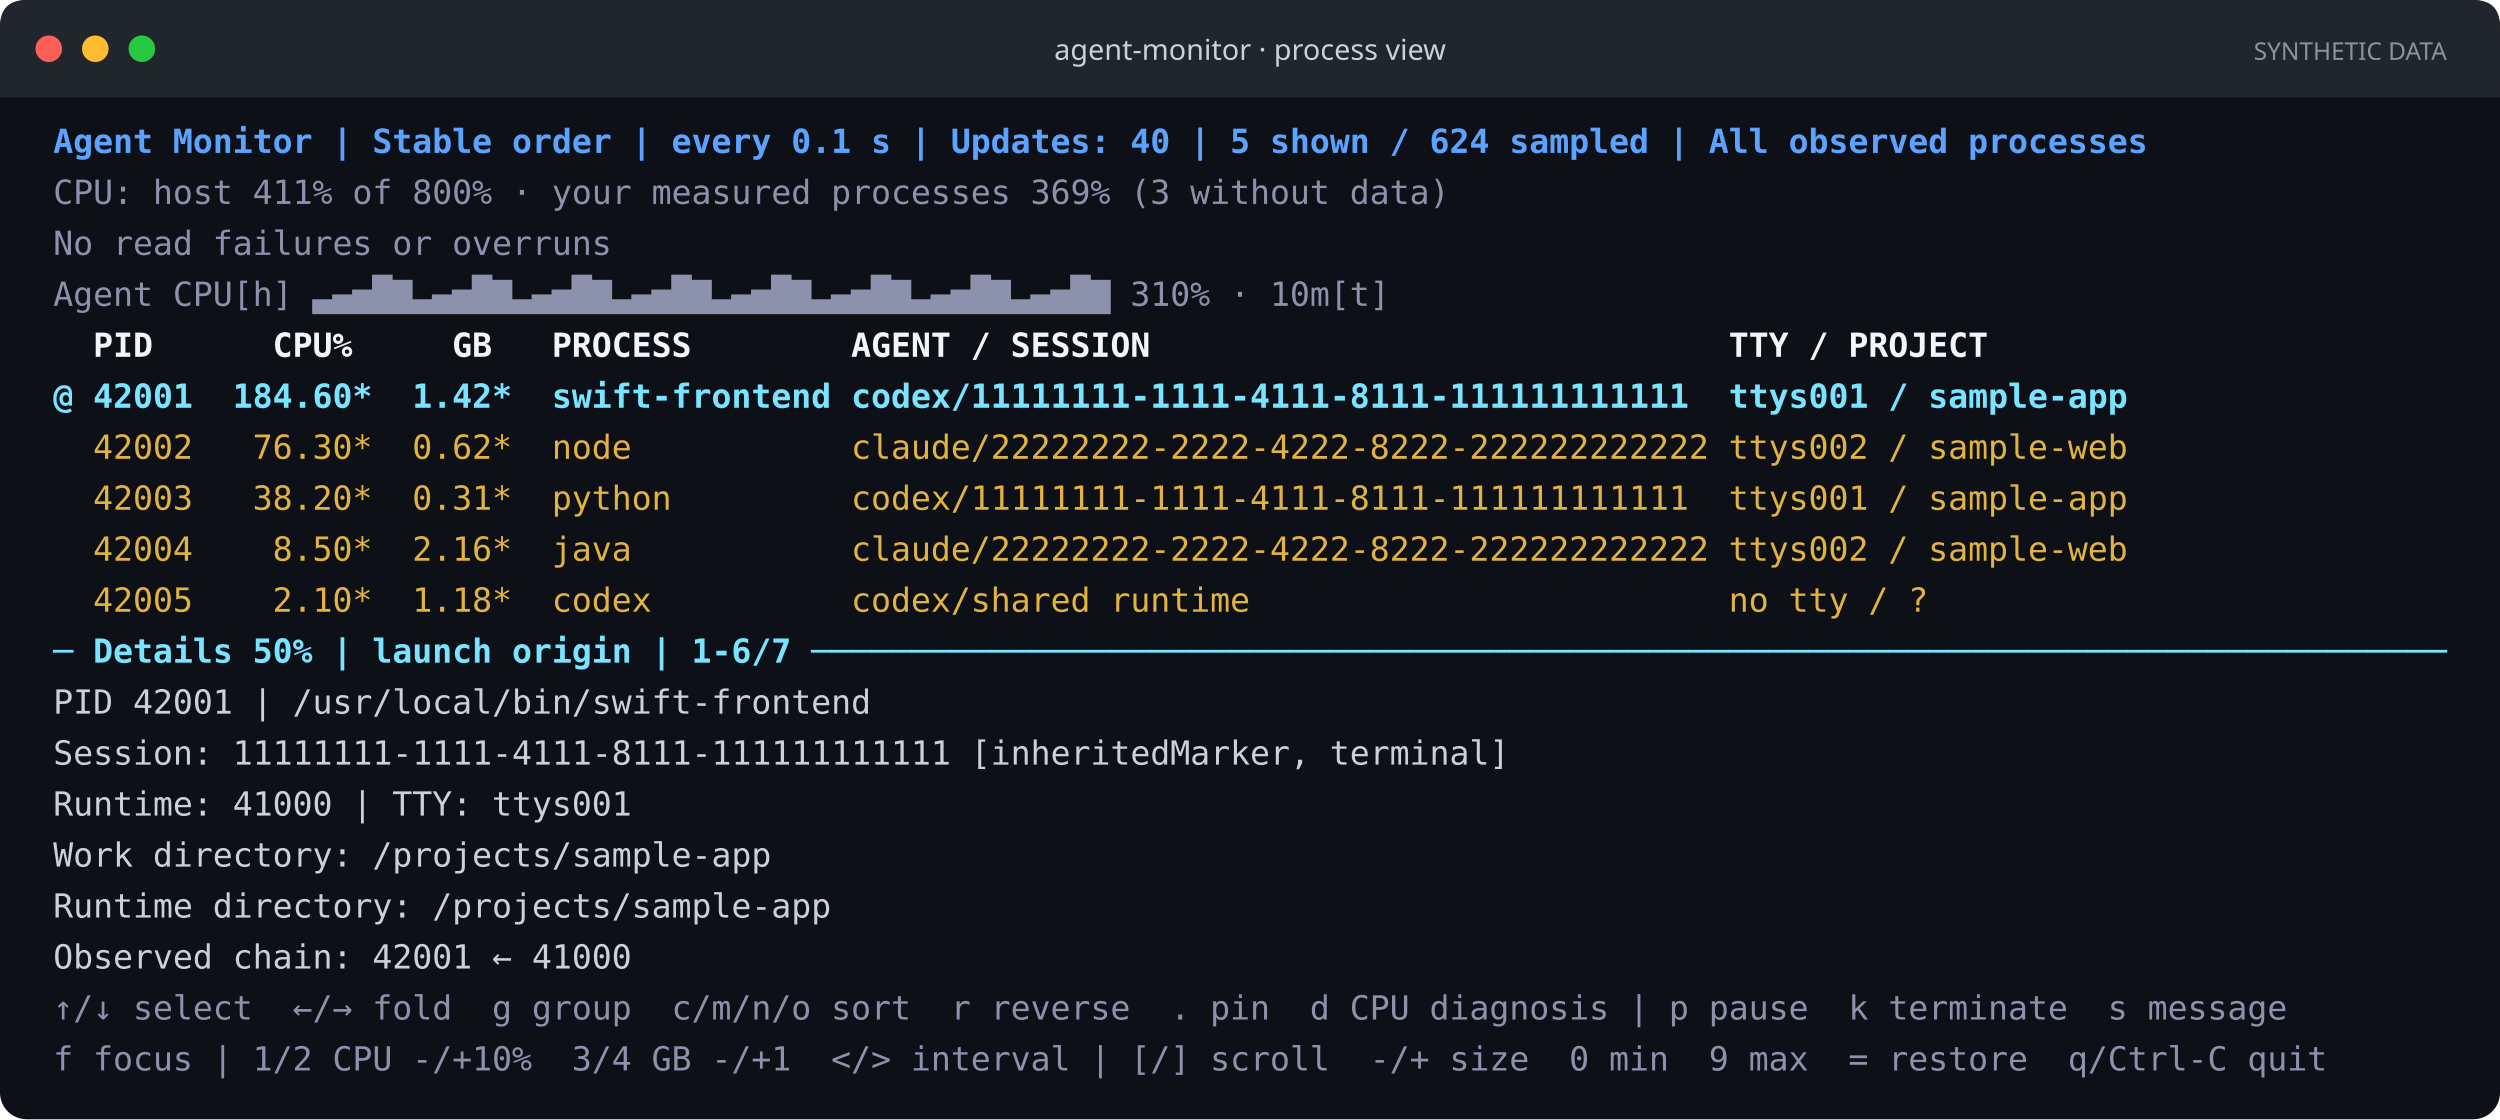
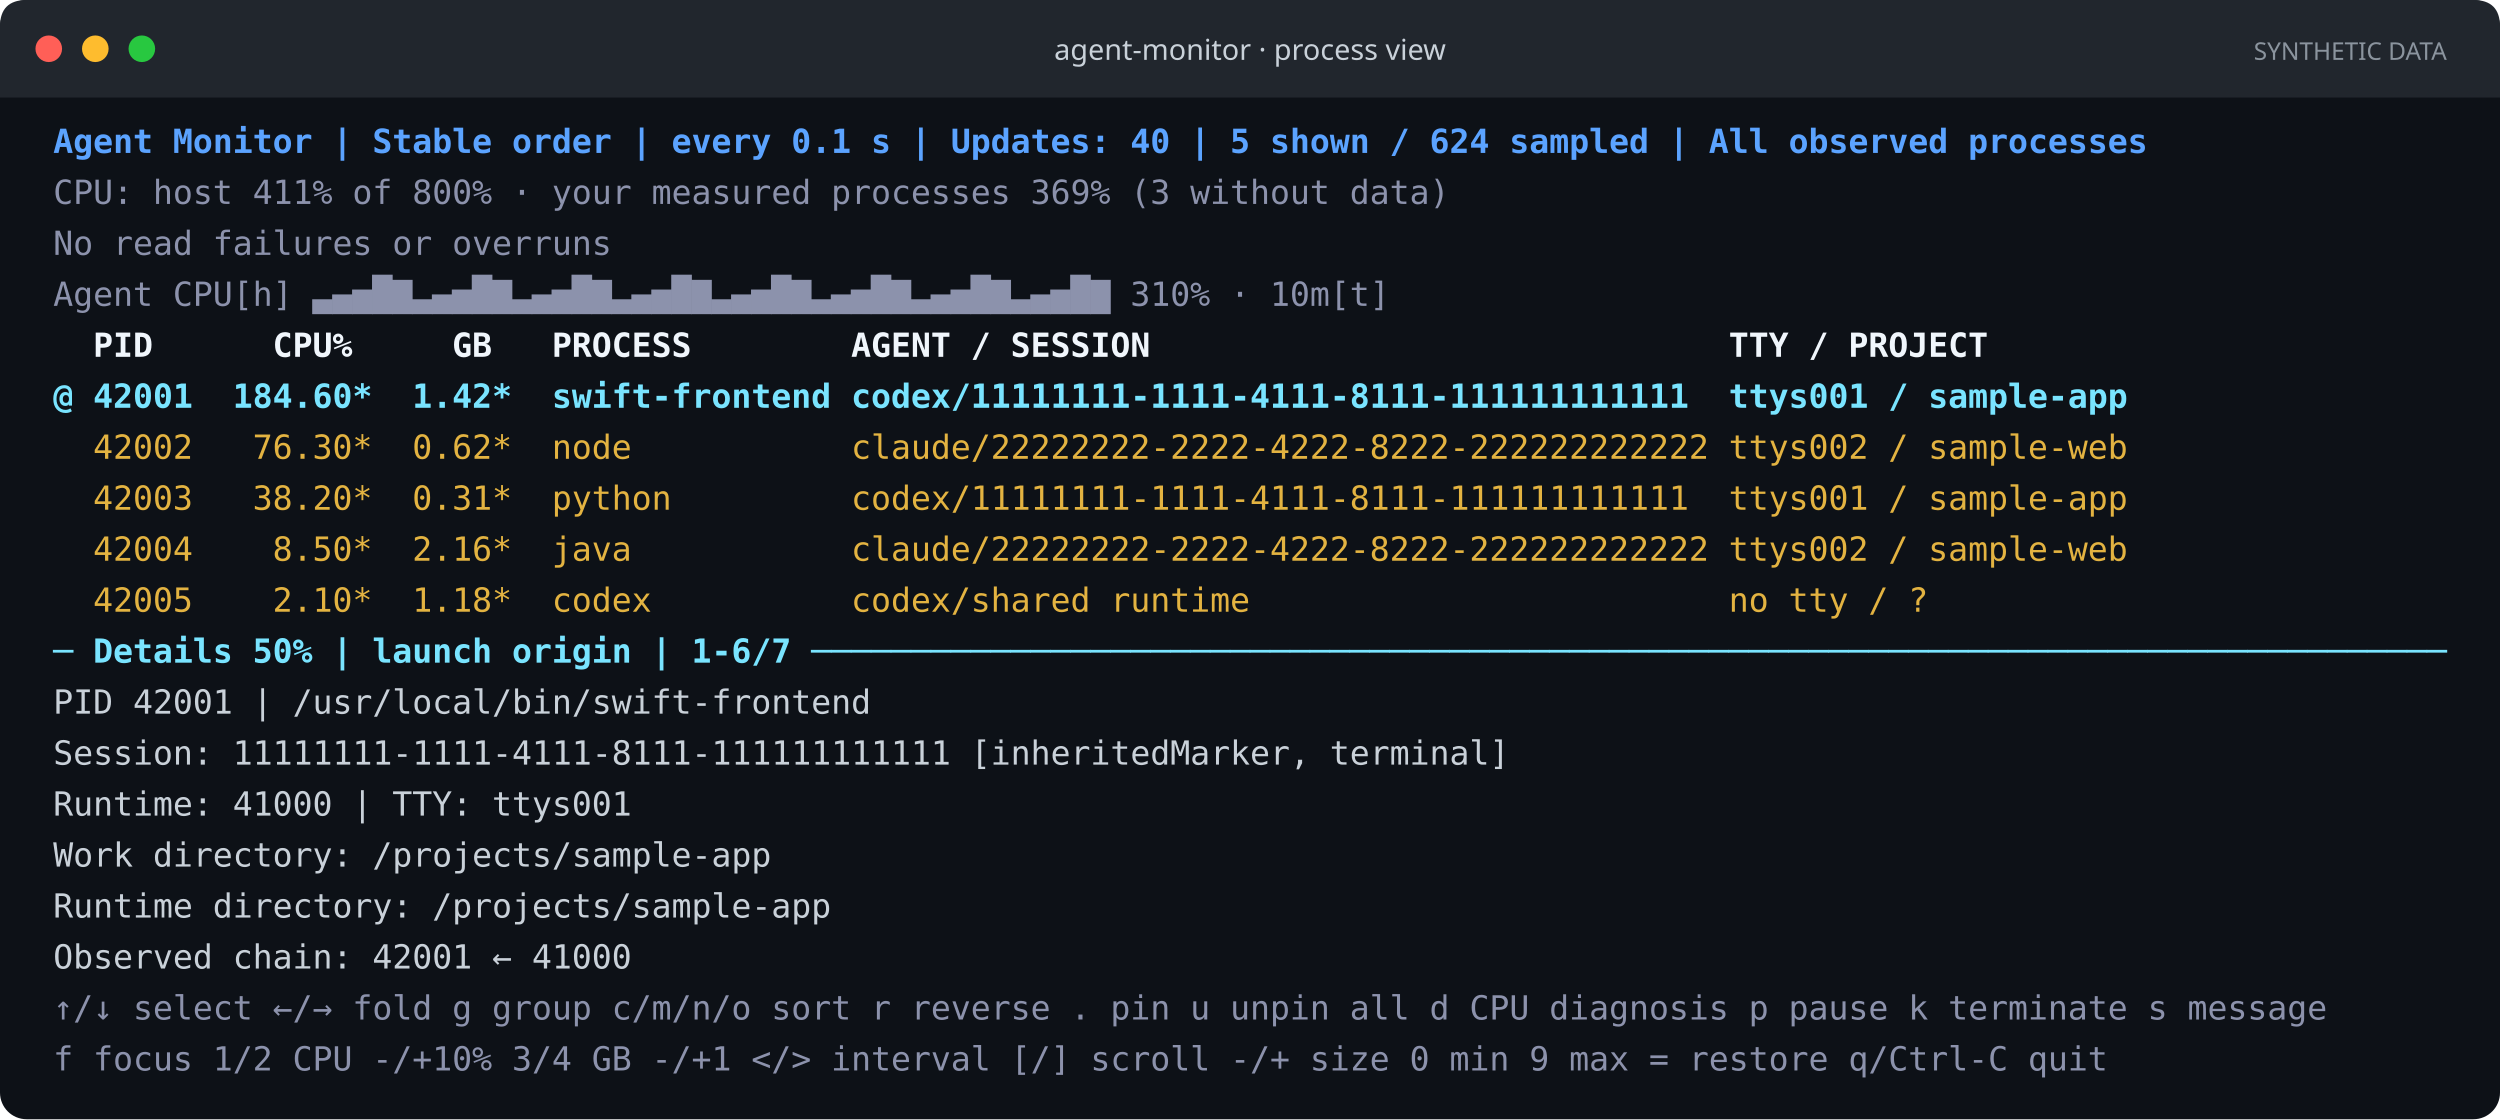
<svg xmlns="http://www.w3.org/2000/svg" width="1128" height="505" viewBox="0 0 1128 505" role="img" aria-labelledby="title description">
  <rect width="1128" height="505" rx="12" fill="#0d1117" />
  <path d="M12 0H1116Q1128 0 1128 12V44H0V12Q0 0 12 0Z" fill="#21262d" />
  <circle cx="22" cy="22" r="6" fill="#ff5f57" />
  <circle cx="43" cy="22" r="6" fill="#febc2e" />
  <circle cx="64" cy="22" r="6" fill="#28c840" />
  <text x="564" y="27" text-anchor="middle" fill="#c9d1d9" font-family="sans-serif" font-size="13">agent-monitor · process view</text>
  <text x="1104" y="27" text-anchor="end" fill="#8b949e" font-family="sans-serif" font-size="11">SYNTHETIC DATA</text>
  <g font-family="Menlo, DejaVu Sans Mono, monospace" font-size="15">
    <text y="69" fill="#5ba3ff" font-weight="bold" aria-label="Agent Monitor | Stable order | every 0.1 s | Updates: 40 | 5 shown / 624 sampled | All observed processes">
      <tspan x="24">A</tspan>
      <tspan x="33">g</tspan>
      <tspan x="42">e</tspan>
      <tspan x="51">n</tspan>
      <tspan x="60">t</tspan>
      <tspan x="78">M</tspan>
      <tspan x="87">o</tspan>
      <tspan x="96">n</tspan>
      <tspan x="105">i</tspan>
      <tspan x="114">t</tspan>
      <tspan x="123">o</tspan>
      <tspan x="132">r</tspan>
      <tspan x="150">|</tspan>
      <tspan x="168">S</tspan>
      <tspan x="177">t</tspan>
      <tspan x="186">a</tspan>
      <tspan x="195">b</tspan>
      <tspan x="204">l</tspan>
      <tspan x="213">e</tspan>
      <tspan x="231">o</tspan>
      <tspan x="240">r</tspan>
      <tspan x="249">d</tspan>
      <tspan x="258">e</tspan>
      <tspan x="267">r</tspan>
      <tspan x="285">|</tspan>
      <tspan x="303">e</tspan>
      <tspan x="312">v</tspan>
      <tspan x="321">e</tspan>
      <tspan x="330">r</tspan>
      <tspan x="339">y</tspan>
      <tspan x="357">0</tspan>
      <tspan x="366">.</tspan>
      <tspan x="375">1</tspan>
      <tspan x="393">s</tspan>
      <tspan x="411">|</tspan>
      <tspan x="429">U</tspan>
      <tspan x="438">p</tspan>
      <tspan x="447">d</tspan>
      <tspan x="456">a</tspan>
      <tspan x="465">t</tspan>
      <tspan x="474">e</tspan>
      <tspan x="483">s</tspan>
      <tspan x="492">:</tspan>
      <tspan x="510">4</tspan>
      <tspan x="519">0</tspan>
      <tspan x="537">|</tspan>
      <tspan x="555">5</tspan>
      <tspan x="573">s</tspan>
      <tspan x="582">h</tspan>
      <tspan x="591">o</tspan>
      <tspan x="600">w</tspan>
      <tspan x="609">n</tspan>
      <tspan x="627">/</tspan>
      <tspan x="645">6</tspan>
      <tspan x="654">2</tspan>
      <tspan x="663">4</tspan>
      <tspan x="681">s</tspan>
      <tspan x="690">a</tspan>
      <tspan x="699">m</tspan>
      <tspan x="708">p</tspan>
      <tspan x="717">l</tspan>
      <tspan x="726">e</tspan>
      <tspan x="735">d</tspan>
      <tspan x="753">|</tspan>
      <tspan x="771">A</tspan>
      <tspan x="780">l</tspan>
      <tspan x="789">l</tspan>
      <tspan x="807">o</tspan>
      <tspan x="816">b</tspan>
      <tspan x="825">s</tspan>
      <tspan x="834">e</tspan>
      <tspan x="843">r</tspan>
      <tspan x="852">v</tspan>
      <tspan x="861">e</tspan>
      <tspan x="870">d</tspan>
      <tspan x="888">p</tspan>
      <tspan x="897">r</tspan>
      <tspan x="906">o</tspan>
      <tspan x="915">c</tspan>
      <tspan x="924">e</tspan>
      <tspan x="933">s</tspan>
      <tspan x="942">s</tspan>
      <tspan x="951">e</tspan>
      <tspan x="960">s</tspan>
    </text>
    <text y="92" fill="#8c92ac" font-weight="normal" aria-label="CPU: host 411% of 800% · your measured processes 369% (3 without data)">
      <tspan x="24">C</tspan>
      <tspan x="33">P</tspan>
      <tspan x="42">U</tspan>
      <tspan x="51">:</tspan>
      <tspan x="69">h</tspan>
      <tspan x="78">o</tspan>
      <tspan x="87">s</tspan>
      <tspan x="96">t</tspan>
      <tspan x="114">4</tspan>
      <tspan x="123">1</tspan>
      <tspan x="132">1</tspan>
      <tspan x="141">%</tspan>
      <tspan x="159">o</tspan>
      <tspan x="168">f</tspan>
      <tspan x="186">8</tspan>
      <tspan x="195">0</tspan>
      <tspan x="204">0</tspan>
      <tspan x="213">%</tspan>
      <tspan x="231">·</tspan>
      <tspan x="249">y</tspan>
      <tspan x="258">o</tspan>
      <tspan x="267">u</tspan>
      <tspan x="276">r</tspan>
      <tspan x="294">m</tspan>
      <tspan x="303">e</tspan>
      <tspan x="312">a</tspan>
      <tspan x="321">s</tspan>
      <tspan x="330">u</tspan>
      <tspan x="339">r</tspan>
      <tspan x="348">e</tspan>
      <tspan x="357">d</tspan>
      <tspan x="375">p</tspan>
      <tspan x="384">r</tspan>
      <tspan x="393">o</tspan>
      <tspan x="402">c</tspan>
      <tspan x="411">e</tspan>
      <tspan x="420">s</tspan>
      <tspan x="429">s</tspan>
      <tspan x="438">e</tspan>
      <tspan x="447">s</tspan>
      <tspan x="465">3</tspan>
      <tspan x="474">6</tspan>
      <tspan x="483">9</tspan>
      <tspan x="492">%</tspan>
      <tspan x="510">(</tspan>
      <tspan x="519">3</tspan>
      <tspan x="537">w</tspan>
      <tspan x="546">i</tspan>
      <tspan x="555">t</tspan>
      <tspan x="564">h</tspan>
      <tspan x="573">o</tspan>
      <tspan x="582">u</tspan>
      <tspan x="591">t</tspan>
      <tspan x="609">d</tspan>
      <tspan x="618">a</tspan>
      <tspan x="627">t</tspan>
      <tspan x="636">a</tspan>
      <tspan x="645">)</tspan>
    </text>
    <text y="115" fill="#8c92ac" font-weight="normal" aria-label="No read failures or overruns">
      <tspan x="24">N</tspan>
      <tspan x="33">o</tspan>
      <tspan x="51">r</tspan>
      <tspan x="60">e</tspan>
      <tspan x="69">a</tspan>
      <tspan x="78">d</tspan>
      <tspan x="96">f</tspan>
      <tspan x="105">a</tspan>
      <tspan x="114">i</tspan>
      <tspan x="123">l</tspan>
      <tspan x="132">u</tspan>
      <tspan x="141">r</tspan>
      <tspan x="150">e</tspan>
      <tspan x="159">s</tspan>
      <tspan x="177">o</tspan>
      <tspan x="186">r</tspan>
      <tspan x="204">o</tspan>
      <tspan x="213">v</tspan>
      <tspan x="222">e</tspan>
      <tspan x="231">r</tspan>
      <tspan x="240">r</tspan>
      <tspan x="249">u</tspan>
      <tspan x="258">n</tspan>
      <tspan x="267">s</tspan>
    </text>
    <text y="138" fill="#8c92ac" font-weight="normal" aria-label="Agent CPU[h] ▃▄▅█▇▃▄▅█▇▃▄▅█▇▃▄▅█▇▃▄▅█▇▃▄▅█▇▃▄▅█▇▃▄▅█▇ 310% · 10m[t]">
      <tspan x="24">A</tspan>
      <tspan x="33">g</tspan>
      <tspan x="42">e</tspan>
      <tspan x="51">n</tspan>
      <tspan x="60">t</tspan>
      <tspan x="78">C</tspan>
      <tspan x="87">P</tspan>
      <tspan x="96">U</tspan>
      <tspan x="105">[</tspan>
      <tspan x="114">h</tspan>
      <tspan x="123">]</tspan>
      <tspan x="141">▃</tspan>
      <tspan x="150">▄</tspan>
      <tspan x="159">▅</tspan>
      <tspan x="168">█</tspan>
      <tspan x="177">▇</tspan>
      <tspan x="186">▃</tspan>
      <tspan x="195">▄</tspan>
      <tspan x="204">▅</tspan>
      <tspan x="213">█</tspan>
      <tspan x="222">▇</tspan>
      <tspan x="231">▃</tspan>
      <tspan x="240">▄</tspan>
      <tspan x="249">▅</tspan>
      <tspan x="258">█</tspan>
      <tspan x="267">▇</tspan>
      <tspan x="276">▃</tspan>
      <tspan x="285">▄</tspan>
      <tspan x="294">▅</tspan>
      <tspan x="303">█</tspan>
      <tspan x="312">▇</tspan>
      <tspan x="321">▃</tspan>
      <tspan x="330">▄</tspan>
      <tspan x="339">▅</tspan>
      <tspan x="348">█</tspan>
      <tspan x="357">▇</tspan>
      <tspan x="366">▃</tspan>
      <tspan x="375">▄</tspan>
      <tspan x="384">▅</tspan>
      <tspan x="393">█</tspan>
      <tspan x="402">▇</tspan>
      <tspan x="411">▃</tspan>
      <tspan x="420">▄</tspan>
      <tspan x="429">▅</tspan>
      <tspan x="438">█</tspan>
      <tspan x="447">▇</tspan>
      <tspan x="456">▃</tspan>
      <tspan x="465">▄</tspan>
      <tspan x="474">▅</tspan>
      <tspan x="483">█</tspan>
      <tspan x="492">▇</tspan>
      <tspan x="510">3</tspan>
      <tspan x="519">1</tspan>
      <tspan x="528">0</tspan>
      <tspan x="537">%</tspan>
      <tspan x="555">·</tspan>
      <tspan x="573">1</tspan>
      <tspan x="582">0</tspan>
      <tspan x="591">m</tspan>
      <tspan x="600">[</tspan>
      <tspan x="609">t</tspan>
      <tspan x="618">]</tspan>
    </text>
    <text y="161" fill="#f0f6fc" font-weight="bold" aria-label="  PID      CPU%     GB   PROCESS        AGENT / SESSION                             TTY / PROJECT">
      <tspan x="42">P</tspan>
      <tspan x="51">I</tspan>
      <tspan x="60">D</tspan>
      <tspan x="123">C</tspan>
      <tspan x="132">P</tspan>
      <tspan x="141">U</tspan>
      <tspan x="150">%</tspan>
      <tspan x="204">G</tspan>
      <tspan x="213">B</tspan>
      <tspan x="249">P</tspan>
      <tspan x="258">R</tspan>
      <tspan x="267">O</tspan>
      <tspan x="276">C</tspan>
      <tspan x="285">E</tspan>
      <tspan x="294">S</tspan>
      <tspan x="303">S</tspan>
      <tspan x="384">A</tspan>
      <tspan x="393">G</tspan>
      <tspan x="402">E</tspan>
      <tspan x="411">N</tspan>
      <tspan x="420">T</tspan>
      <tspan x="438">/</tspan>
      <tspan x="456">S</tspan>
      <tspan x="465">E</tspan>
      <tspan x="474">S</tspan>
      <tspan x="483">S</tspan>
      <tspan x="492">I</tspan>
      <tspan x="501">O</tspan>
      <tspan x="510">N</tspan>
      <tspan x="780">T</tspan>
      <tspan x="789">T</tspan>
      <tspan x="798">Y</tspan>
      <tspan x="816">/</tspan>
      <tspan x="834">P</tspan>
      <tspan x="843">R</tspan>
      <tspan x="852">O</tspan>
      <tspan x="861">J</tspan>
      <tspan x="870">E</tspan>
      <tspan x="879">C</tspan>
      <tspan x="888">T</tspan>
    </text>
    <text y="184" fill="#79e4ff" font-weight="bold" aria-label="@ 42001  184.60*  1.42*  swift-frontend codex/11111111-1111-4111-8111-111111111111  ttys001 / sample-app">
      <tspan x="24">@</tspan>
      <tspan x="42">4</tspan>
      <tspan x="51">2</tspan>
      <tspan x="60">0</tspan>
      <tspan x="69">0</tspan>
      <tspan x="78">1</tspan>
      <tspan x="105">1</tspan>
      <tspan x="114">8</tspan>
      <tspan x="123">4</tspan>
      <tspan x="132">.</tspan>
      <tspan x="141">6</tspan>
      <tspan x="150">0</tspan>
      <tspan x="159">*</tspan>
      <tspan x="186">1</tspan>
      <tspan x="195">.</tspan>
      <tspan x="204">4</tspan>
      <tspan x="213">2</tspan>
      <tspan x="222">*</tspan>
      <tspan x="249">s</tspan>
      <tspan x="258">w</tspan>
      <tspan x="267">i</tspan>
      <tspan x="276">f</tspan>
      <tspan x="285">t</tspan>
      <tspan x="294">-</tspan>
      <tspan x="303">f</tspan>
      <tspan x="312">r</tspan>
      <tspan x="321">o</tspan>
      <tspan x="330">n</tspan>
      <tspan x="339">t</tspan>
      <tspan x="348">e</tspan>
      <tspan x="357">n</tspan>
      <tspan x="366">d</tspan>
      <tspan x="384">c</tspan>
      <tspan x="393">o</tspan>
      <tspan x="402">d</tspan>
      <tspan x="411">e</tspan>
      <tspan x="420">x</tspan>
      <tspan x="429">/</tspan>
      <tspan x="438">1</tspan>
      <tspan x="447">1</tspan>
      <tspan x="456">1</tspan>
      <tspan x="465">1</tspan>
      <tspan x="474">1</tspan>
      <tspan x="483">1</tspan>
      <tspan x="492">1</tspan>
      <tspan x="501">1</tspan>
      <tspan x="510">-</tspan>
      <tspan x="519">1</tspan>
      <tspan x="528">1</tspan>
      <tspan x="537">1</tspan>
      <tspan x="546">1</tspan>
      <tspan x="555">-</tspan>
      <tspan x="564">4</tspan>
      <tspan x="573">1</tspan>
      <tspan x="582">1</tspan>
      <tspan x="591">1</tspan>
      <tspan x="600">-</tspan>
      <tspan x="609">8</tspan>
      <tspan x="618">1</tspan>
      <tspan x="627">1</tspan>
      <tspan x="636">1</tspan>
      <tspan x="645">-</tspan>
      <tspan x="654">1</tspan>
      <tspan x="663">1</tspan>
      <tspan x="672">1</tspan>
      <tspan x="681">1</tspan>
      <tspan x="690">1</tspan>
      <tspan x="699">1</tspan>
      <tspan x="708">1</tspan>
      <tspan x="717">1</tspan>
      <tspan x="726">1</tspan>
      <tspan x="735">1</tspan>
      <tspan x="744">1</tspan>
      <tspan x="753">1</tspan>
      <tspan x="780">t</tspan>
      <tspan x="789">t</tspan>
      <tspan x="798">y</tspan>
      <tspan x="807">s</tspan>
      <tspan x="816">0</tspan>
      <tspan x="825">0</tspan>
      <tspan x="834">1</tspan>
      <tspan x="852">/</tspan>
      <tspan x="870">s</tspan>
      <tspan x="879">a</tspan>
      <tspan x="888">m</tspan>
      <tspan x="897">p</tspan>
      <tspan x="906">l</tspan>
      <tspan x="915">e</tspan>
      <tspan x="924">-</tspan>
      <tspan x="933">a</tspan>
      <tspan x="942">p</tspan>
      <tspan x="951">p</tspan>
    </text>
    <text y="207" fill="#e3b341" font-weight="normal" aria-label="  42002   76.30*  0.62*  node           claude/22222222-2222-4222-8222-222222222222 ttys002 / sample-web">
      <tspan x="42">4</tspan>
      <tspan x="51">2</tspan>
      <tspan x="60">0</tspan>
      <tspan x="69">0</tspan>
      <tspan x="78">2</tspan>
      <tspan x="114">7</tspan>
      <tspan x="123">6</tspan>
      <tspan x="132">.</tspan>
      <tspan x="141">3</tspan>
      <tspan x="150">0</tspan>
      <tspan x="159">*</tspan>
      <tspan x="186">0</tspan>
      <tspan x="195">.</tspan>
      <tspan x="204">6</tspan>
      <tspan x="213">2</tspan>
      <tspan x="222">*</tspan>
      <tspan x="249">n</tspan>
      <tspan x="258">o</tspan>
      <tspan x="267">d</tspan>
      <tspan x="276">e</tspan>
      <tspan x="384">c</tspan>
      <tspan x="393">l</tspan>
      <tspan x="402">a</tspan>
      <tspan x="411">u</tspan>
      <tspan x="420">d</tspan>
      <tspan x="429">e</tspan>
      <tspan x="438">/</tspan>
      <tspan x="447">2</tspan>
      <tspan x="456">2</tspan>
      <tspan x="465">2</tspan>
      <tspan x="474">2</tspan>
      <tspan x="483">2</tspan>
      <tspan x="492">2</tspan>
      <tspan x="501">2</tspan>
      <tspan x="510">2</tspan>
      <tspan x="519">-</tspan>
      <tspan x="528">2</tspan>
      <tspan x="537">2</tspan>
      <tspan x="546">2</tspan>
      <tspan x="555">2</tspan>
      <tspan x="564">-</tspan>
      <tspan x="573">4</tspan>
      <tspan x="582">2</tspan>
      <tspan x="591">2</tspan>
      <tspan x="600">2</tspan>
      <tspan x="609">-</tspan>
      <tspan x="618">8</tspan>
      <tspan x="627">2</tspan>
      <tspan x="636">2</tspan>
      <tspan x="645">2</tspan>
      <tspan x="654">-</tspan>
      <tspan x="663">2</tspan>
      <tspan x="672">2</tspan>
      <tspan x="681">2</tspan>
      <tspan x="690">2</tspan>
      <tspan x="699">2</tspan>
      <tspan x="708">2</tspan>
      <tspan x="717">2</tspan>
      <tspan x="726">2</tspan>
      <tspan x="735">2</tspan>
      <tspan x="744">2</tspan>
      <tspan x="753">2</tspan>
      <tspan x="762">2</tspan>
      <tspan x="780">t</tspan>
      <tspan x="789">t</tspan>
      <tspan x="798">y</tspan>
      <tspan x="807">s</tspan>
      <tspan x="816">0</tspan>
      <tspan x="825">0</tspan>
      <tspan x="834">2</tspan>
      <tspan x="852">/</tspan>
      <tspan x="870">s</tspan>
      <tspan x="879">a</tspan>
      <tspan x="888">m</tspan>
      <tspan x="897">p</tspan>
      <tspan x="906">l</tspan>
      <tspan x="915">e</tspan>
      <tspan x="924">-</tspan>
      <tspan x="933">w</tspan>
      <tspan x="942">e</tspan>
      <tspan x="951">b</tspan>
    </text>
    <text y="230" fill="#e3b341" font-weight="normal" aria-label="  42003   38.20*  0.31*  python         codex/11111111-1111-4111-8111-111111111111  ttys001 / sample-app">
      <tspan x="42">4</tspan>
      <tspan x="51">2</tspan>
      <tspan x="60">0</tspan>
      <tspan x="69">0</tspan>
      <tspan x="78">3</tspan>
      <tspan x="114">3</tspan>
      <tspan x="123">8</tspan>
      <tspan x="132">.</tspan>
      <tspan x="141">2</tspan>
      <tspan x="150">0</tspan>
      <tspan x="159">*</tspan>
      <tspan x="186">0</tspan>
      <tspan x="195">.</tspan>
      <tspan x="204">3</tspan>
      <tspan x="213">1</tspan>
      <tspan x="222">*</tspan>
      <tspan x="249">p</tspan>
      <tspan x="258">y</tspan>
      <tspan x="267">t</tspan>
      <tspan x="276">h</tspan>
      <tspan x="285">o</tspan>
      <tspan x="294">n</tspan>
      <tspan x="384">c</tspan>
      <tspan x="393">o</tspan>
      <tspan x="402">d</tspan>
      <tspan x="411">e</tspan>
      <tspan x="420">x</tspan>
      <tspan x="429">/</tspan>
      <tspan x="438">1</tspan>
      <tspan x="447">1</tspan>
      <tspan x="456">1</tspan>
      <tspan x="465">1</tspan>
      <tspan x="474">1</tspan>
      <tspan x="483">1</tspan>
      <tspan x="492">1</tspan>
      <tspan x="501">1</tspan>
      <tspan x="510">-</tspan>
      <tspan x="519">1</tspan>
      <tspan x="528">1</tspan>
      <tspan x="537">1</tspan>
      <tspan x="546">1</tspan>
      <tspan x="555">-</tspan>
      <tspan x="564">4</tspan>
      <tspan x="573">1</tspan>
      <tspan x="582">1</tspan>
      <tspan x="591">1</tspan>
      <tspan x="600">-</tspan>
      <tspan x="609">8</tspan>
      <tspan x="618">1</tspan>
      <tspan x="627">1</tspan>
      <tspan x="636">1</tspan>
      <tspan x="645">-</tspan>
      <tspan x="654">1</tspan>
      <tspan x="663">1</tspan>
      <tspan x="672">1</tspan>
      <tspan x="681">1</tspan>
      <tspan x="690">1</tspan>
      <tspan x="699">1</tspan>
      <tspan x="708">1</tspan>
      <tspan x="717">1</tspan>
      <tspan x="726">1</tspan>
      <tspan x="735">1</tspan>
      <tspan x="744">1</tspan>
      <tspan x="753">1</tspan>
      <tspan x="780">t</tspan>
      <tspan x="789">t</tspan>
      <tspan x="798">y</tspan>
      <tspan x="807">s</tspan>
      <tspan x="816">0</tspan>
      <tspan x="825">0</tspan>
      <tspan x="834">1</tspan>
      <tspan x="852">/</tspan>
      <tspan x="870">s</tspan>
      <tspan x="879">a</tspan>
      <tspan x="888">m</tspan>
      <tspan x="897">p</tspan>
      <tspan x="906">l</tspan>
      <tspan x="915">e</tspan>
      <tspan x="924">-</tspan>
      <tspan x="933">a</tspan>
      <tspan x="942">p</tspan>
      <tspan x="951">p</tspan>
    </text>
    <text y="253" fill="#e3b341" font-weight="normal" aria-label="  42004    8.50*  2.16*  java           claude/22222222-2222-4222-8222-222222222222 ttys002 / sample-web">
      <tspan x="42">4</tspan>
      <tspan x="51">2</tspan>
      <tspan x="60">0</tspan>
      <tspan x="69">0</tspan>
      <tspan x="78">4</tspan>
      <tspan x="123">8</tspan>
      <tspan x="132">.</tspan>
      <tspan x="141">5</tspan>
      <tspan x="150">0</tspan>
      <tspan x="159">*</tspan>
      <tspan x="186">2</tspan>
      <tspan x="195">.</tspan>
      <tspan x="204">1</tspan>
      <tspan x="213">6</tspan>
      <tspan x="222">*</tspan>
      <tspan x="249">j</tspan>
      <tspan x="258">a</tspan>
      <tspan x="267">v</tspan>
      <tspan x="276">a</tspan>
      <tspan x="384">c</tspan>
      <tspan x="393">l</tspan>
      <tspan x="402">a</tspan>
      <tspan x="411">u</tspan>
      <tspan x="420">d</tspan>
      <tspan x="429">e</tspan>
      <tspan x="438">/</tspan>
      <tspan x="447">2</tspan>
      <tspan x="456">2</tspan>
      <tspan x="465">2</tspan>
      <tspan x="474">2</tspan>
      <tspan x="483">2</tspan>
      <tspan x="492">2</tspan>
      <tspan x="501">2</tspan>
      <tspan x="510">2</tspan>
      <tspan x="519">-</tspan>
      <tspan x="528">2</tspan>
      <tspan x="537">2</tspan>
      <tspan x="546">2</tspan>
      <tspan x="555">2</tspan>
      <tspan x="564">-</tspan>
      <tspan x="573">4</tspan>
      <tspan x="582">2</tspan>
      <tspan x="591">2</tspan>
      <tspan x="600">2</tspan>
      <tspan x="609">-</tspan>
      <tspan x="618">8</tspan>
      <tspan x="627">2</tspan>
      <tspan x="636">2</tspan>
      <tspan x="645">2</tspan>
      <tspan x="654">-</tspan>
      <tspan x="663">2</tspan>
      <tspan x="672">2</tspan>
      <tspan x="681">2</tspan>
      <tspan x="690">2</tspan>
      <tspan x="699">2</tspan>
      <tspan x="708">2</tspan>
      <tspan x="717">2</tspan>
      <tspan x="726">2</tspan>
      <tspan x="735">2</tspan>
      <tspan x="744">2</tspan>
      <tspan x="753">2</tspan>
      <tspan x="762">2</tspan>
      <tspan x="780">t</tspan>
      <tspan x="789">t</tspan>
      <tspan x="798">y</tspan>
      <tspan x="807">s</tspan>
      <tspan x="816">0</tspan>
      <tspan x="825">0</tspan>
      <tspan x="834">2</tspan>
      <tspan x="852">/</tspan>
      <tspan x="870">s</tspan>
      <tspan x="879">a</tspan>
      <tspan x="888">m</tspan>
      <tspan x="897">p</tspan>
      <tspan x="906">l</tspan>
      <tspan x="915">e</tspan>
      <tspan x="924">-</tspan>
      <tspan x="933">w</tspan>
      <tspan x="942">e</tspan>
      <tspan x="951">b</tspan>
    </text>
    <text y="276" fill="#e3b341" font-weight="normal" aria-label="  42005    2.10*  1.18*  codex          codex/shared runtime                        no tty / ?">
      <tspan x="42">4</tspan>
      <tspan x="51">2</tspan>
      <tspan x="60">0</tspan>
      <tspan x="69">0</tspan>
      <tspan x="78">5</tspan>
      <tspan x="123">2</tspan>
      <tspan x="132">.</tspan>
      <tspan x="141">1</tspan>
      <tspan x="150">0</tspan>
      <tspan x="159">*</tspan>
      <tspan x="186">1</tspan>
      <tspan x="195">.</tspan>
      <tspan x="204">1</tspan>
      <tspan x="213">8</tspan>
      <tspan x="222">*</tspan>
      <tspan x="249">c</tspan>
      <tspan x="258">o</tspan>
      <tspan x="267">d</tspan>
      <tspan x="276">e</tspan>
      <tspan x="285">x</tspan>
      <tspan x="384">c</tspan>
      <tspan x="393">o</tspan>
      <tspan x="402">d</tspan>
      <tspan x="411">e</tspan>
      <tspan x="420">x</tspan>
      <tspan x="429">/</tspan>
      <tspan x="438">s</tspan>
      <tspan x="447">h</tspan>
      <tspan x="456">a</tspan>
      <tspan x="465">r</tspan>
      <tspan x="474">e</tspan>
      <tspan x="483">d</tspan>
      <tspan x="501">r</tspan>
      <tspan x="510">u</tspan>
      <tspan x="519">n</tspan>
      <tspan x="528">t</tspan>
      <tspan x="537">i</tspan>
      <tspan x="546">m</tspan>
      <tspan x="555">e</tspan>
      <tspan x="780">n</tspan>
      <tspan x="789">o</tspan>
      <tspan x="807">t</tspan>
      <tspan x="816">t</tspan>
      <tspan x="825">y</tspan>
      <tspan x="843">/</tspan>
      <tspan x="861">?</tspan>
    </text>
    <text y="299" fill="#79e4ff" font-weight="bold" aria-label="─ Details 50% | launch origin | 1-6/7 ──────────────────────────────────────────────────────────────────────────────────">
      <tspan x="24">─</tspan>
      <tspan x="42">D</tspan>
      <tspan x="51">e</tspan>
      <tspan x="60">t</tspan>
      <tspan x="69">a</tspan>
      <tspan x="78">i</tspan>
      <tspan x="87">l</tspan>
      <tspan x="96">s</tspan>
      <tspan x="114">5</tspan>
      <tspan x="123">0</tspan>
      <tspan x="132">%</tspan>
      <tspan x="150">|</tspan>
      <tspan x="168">l</tspan>
      <tspan x="177">a</tspan>
      <tspan x="186">u</tspan>
      <tspan x="195">n</tspan>
      <tspan x="204">c</tspan>
      <tspan x="213">h</tspan>
      <tspan x="231">o</tspan>
      <tspan x="240">r</tspan>
      <tspan x="249">i</tspan>
      <tspan x="258">g</tspan>
      <tspan x="267">i</tspan>
      <tspan x="276">n</tspan>
      <tspan x="294">|</tspan>
      <tspan x="312">1</tspan>
      <tspan x="321">-</tspan>
      <tspan x="330">6</tspan>
      <tspan x="339">/</tspan>
      <tspan x="348">7</tspan>
      <tspan x="366">─</tspan>
      <tspan x="375">─</tspan>
      <tspan x="384">─</tspan>
      <tspan x="393">─</tspan>
      <tspan x="402">─</tspan>
      <tspan x="411">─</tspan>
      <tspan x="420">─</tspan>
      <tspan x="429">─</tspan>
      <tspan x="438">─</tspan>
      <tspan x="447">─</tspan>
      <tspan x="456">─</tspan>
      <tspan x="465">─</tspan>
      <tspan x="474">─</tspan>
      <tspan x="483">─</tspan>
      <tspan x="492">─</tspan>
      <tspan x="501">─</tspan>
      <tspan x="510">─</tspan>
      <tspan x="519">─</tspan>
      <tspan x="528">─</tspan>
      <tspan x="537">─</tspan>
      <tspan x="546">─</tspan>
      <tspan x="555">─</tspan>
      <tspan x="564">─</tspan>
      <tspan x="573">─</tspan>
      <tspan x="582">─</tspan>
      <tspan x="591">─</tspan>
      <tspan x="600">─</tspan>
      <tspan x="609">─</tspan>
      <tspan x="618">─</tspan>
      <tspan x="627">─</tspan>
      <tspan x="636">─</tspan>
      <tspan x="645">─</tspan>
      <tspan x="654">─</tspan>
      <tspan x="663">─</tspan>
      <tspan x="672">─</tspan>
      <tspan x="681">─</tspan>
      <tspan x="690">─</tspan>
      <tspan x="699">─</tspan>
      <tspan x="708">─</tspan>
      <tspan x="717">─</tspan>
      <tspan x="726">─</tspan>
      <tspan x="735">─</tspan>
      <tspan x="744">─</tspan>
      <tspan x="753">─</tspan>
      <tspan x="762">─</tspan>
      <tspan x="771">─</tspan>
      <tspan x="780">─</tspan>
      <tspan x="789">─</tspan>
      <tspan x="798">─</tspan>
      <tspan x="807">─</tspan>
      <tspan x="816">─</tspan>
      <tspan x="825">─</tspan>
      <tspan x="834">─</tspan>
      <tspan x="843">─</tspan>
      <tspan x="852">─</tspan>
      <tspan x="861">─</tspan>
      <tspan x="870">─</tspan>
      <tspan x="879">─</tspan>
      <tspan x="888">─</tspan>
      <tspan x="897">─</tspan>
      <tspan x="906">─</tspan>
      <tspan x="915">─</tspan>
      <tspan x="924">─</tspan>
      <tspan x="933">─</tspan>
      <tspan x="942">─</tspan>
      <tspan x="951">─</tspan>
      <tspan x="960">─</tspan>
      <tspan x="969">─</tspan>
      <tspan x="978">─</tspan>
      <tspan x="987">─</tspan>
      <tspan x="996">─</tspan>
      <tspan x="1005">─</tspan>
      <tspan x="1014">─</tspan>
      <tspan x="1023">─</tspan>
      <tspan x="1032">─</tspan>
      <tspan x="1041">─</tspan>
      <tspan x="1050">─</tspan>
      <tspan x="1059">─</tspan>
      <tspan x="1068">─</tspan>
      <tspan x="1077">─</tspan>
      <tspan x="1086">─</tspan>
      <tspan x="1095">─</tspan>
    </text>
    <text y="322" fill="#c9d1d9" font-weight="normal" aria-label="PID 42001 | /usr/local/bin/swift-frontend">
      <tspan x="24">P</tspan>
      <tspan x="33">I</tspan>
      <tspan x="42">D</tspan>
      <tspan x="60">4</tspan>
      <tspan x="69">2</tspan>
      <tspan x="78">0</tspan>
      <tspan x="87">0</tspan>
      <tspan x="96">1</tspan>
      <tspan x="114">|</tspan>
      <tspan x="132">/</tspan>
      <tspan x="141">u</tspan>
      <tspan x="150">s</tspan>
      <tspan x="159">r</tspan>
      <tspan x="168">/</tspan>
      <tspan x="177">l</tspan>
      <tspan x="186">o</tspan>
      <tspan x="195">c</tspan>
      <tspan x="204">a</tspan>
      <tspan x="213">l</tspan>
      <tspan x="222">/</tspan>
      <tspan x="231">b</tspan>
      <tspan x="240">i</tspan>
      <tspan x="249">n</tspan>
      <tspan x="258">/</tspan>
      <tspan x="267">s</tspan>
      <tspan x="276">w</tspan>
      <tspan x="285">i</tspan>
      <tspan x="294">f</tspan>
      <tspan x="303">t</tspan>
      <tspan x="312">-</tspan>
      <tspan x="321">f</tspan>
      <tspan x="330">r</tspan>
      <tspan x="339">o</tspan>
      <tspan x="348">n</tspan>
      <tspan x="357">t</tspan>
      <tspan x="366">e</tspan>
      <tspan x="375">n</tspan>
      <tspan x="384">d</tspan>
    </text>
    <text y="345" fill="#c9d1d9" font-weight="normal" aria-label="Session: 11111111-1111-4111-8111-111111111111 [inheritedMarker, terminal]">
      <tspan x="24">S</tspan>
      <tspan x="33">e</tspan>
      <tspan x="42">s</tspan>
      <tspan x="51">s</tspan>
      <tspan x="60">i</tspan>
      <tspan x="69">o</tspan>
      <tspan x="78">n</tspan>
      <tspan x="87">:</tspan>
      <tspan x="105">1</tspan>
      <tspan x="114">1</tspan>
      <tspan x="123">1</tspan>
      <tspan x="132">1</tspan>
      <tspan x="141">1</tspan>
      <tspan x="150">1</tspan>
      <tspan x="159">1</tspan>
      <tspan x="168">1</tspan>
      <tspan x="177">-</tspan>
      <tspan x="186">1</tspan>
      <tspan x="195">1</tspan>
      <tspan x="204">1</tspan>
      <tspan x="213">1</tspan>
      <tspan x="222">-</tspan>
      <tspan x="231">4</tspan>
      <tspan x="240">1</tspan>
      <tspan x="249">1</tspan>
      <tspan x="258">1</tspan>
      <tspan x="267">-</tspan>
      <tspan x="276">8</tspan>
      <tspan x="285">1</tspan>
      <tspan x="294">1</tspan>
      <tspan x="303">1</tspan>
      <tspan x="312">-</tspan>
      <tspan x="321">1</tspan>
      <tspan x="330">1</tspan>
      <tspan x="339">1</tspan>
      <tspan x="348">1</tspan>
      <tspan x="357">1</tspan>
      <tspan x="366">1</tspan>
      <tspan x="375">1</tspan>
      <tspan x="384">1</tspan>
      <tspan x="393">1</tspan>
      <tspan x="402">1</tspan>
      <tspan x="411">1</tspan>
      <tspan x="420">1</tspan>
      <tspan x="438">[</tspan>
      <tspan x="447">i</tspan>
      <tspan x="456">n</tspan>
      <tspan x="465">h</tspan>
      <tspan x="474">e</tspan>
      <tspan x="483">r</tspan>
      <tspan x="492">i</tspan>
      <tspan x="501">t</tspan>
      <tspan x="510">e</tspan>
      <tspan x="519">d</tspan>
      <tspan x="528">M</tspan>
      <tspan x="537">a</tspan>
      <tspan x="546">r</tspan>
      <tspan x="555">k</tspan>
      <tspan x="564">e</tspan>
      <tspan x="573">r</tspan>
      <tspan x="582">,</tspan>
      <tspan x="600">t</tspan>
      <tspan x="609">e</tspan>
      <tspan x="618">r</tspan>
      <tspan x="627">m</tspan>
      <tspan x="636">i</tspan>
      <tspan x="645">n</tspan>
      <tspan x="654">a</tspan>
      <tspan x="663">l</tspan>
      <tspan x="672">]</tspan>
    </text>
    <text y="368" fill="#c9d1d9" font-weight="normal" aria-label="Runtime: 41000 | TTY: ttys001">
      <tspan x="24">R</tspan>
      <tspan x="33">u</tspan>
      <tspan x="42">n</tspan>
      <tspan x="51">t</tspan>
      <tspan x="60">i</tspan>
      <tspan x="69">m</tspan>
      <tspan x="78">e</tspan>
      <tspan x="87">:</tspan>
      <tspan x="105">4</tspan>
      <tspan x="114">1</tspan>
      <tspan x="123">0</tspan>
      <tspan x="132">0</tspan>
      <tspan x="141">0</tspan>
      <tspan x="159">|</tspan>
      <tspan x="177">T</tspan>
      <tspan x="186">T</tspan>
      <tspan x="195">Y</tspan>
      <tspan x="204">:</tspan>
      <tspan x="222">t</tspan>
      <tspan x="231">t</tspan>
      <tspan x="240">y</tspan>
      <tspan x="249">s</tspan>
      <tspan x="258">0</tspan>
      <tspan x="267">0</tspan>
      <tspan x="276">1</tspan>
    </text>
    <text y="391" fill="#c9d1d9" font-weight="normal" aria-label="Work directory: /projects/sample-app">
      <tspan x="24">W</tspan>
      <tspan x="33">o</tspan>
      <tspan x="42">r</tspan>
      <tspan x="51">k</tspan>
      <tspan x="69">d</tspan>
      <tspan x="78">i</tspan>
      <tspan x="87">r</tspan>
      <tspan x="96">e</tspan>
      <tspan x="105">c</tspan>
      <tspan x="114">t</tspan>
      <tspan x="123">o</tspan>
      <tspan x="132">r</tspan>
      <tspan x="141">y</tspan>
      <tspan x="150">:</tspan>
      <tspan x="168">/</tspan>
      <tspan x="177">p</tspan>
      <tspan x="186">r</tspan>
      <tspan x="195">o</tspan>
      <tspan x="204">j</tspan>
      <tspan x="213">e</tspan>
      <tspan x="222">c</tspan>
      <tspan x="231">t</tspan>
      <tspan x="240">s</tspan>
      <tspan x="249">/</tspan>
      <tspan x="258">s</tspan>
      <tspan x="267">a</tspan>
      <tspan x="276">m</tspan>
      <tspan x="285">p</tspan>
      <tspan x="294">l</tspan>
      <tspan x="303">e</tspan>
      <tspan x="312">-</tspan>
      <tspan x="321">a</tspan>
      <tspan x="330">p</tspan>
      <tspan x="339">p</tspan>
    </text>
    <text y="414" fill="#c9d1d9" font-weight="normal" aria-label="Runtime directory: /projects/sample-app">
      <tspan x="24">R</tspan>
      <tspan x="33">u</tspan>
      <tspan x="42">n</tspan>
      <tspan x="51">t</tspan>
      <tspan x="60">i</tspan>
      <tspan x="69">m</tspan>
      <tspan x="78">e</tspan>
      <tspan x="96">d</tspan>
      <tspan x="105">i</tspan>
      <tspan x="114">r</tspan>
      <tspan x="123">e</tspan>
      <tspan x="132">c</tspan>
      <tspan x="141">t</tspan>
      <tspan x="150">o</tspan>
      <tspan x="159">r</tspan>
      <tspan x="168">y</tspan>
      <tspan x="177">:</tspan>
      <tspan x="195">/</tspan>
      <tspan x="204">p</tspan>
      <tspan x="213">r</tspan>
      <tspan x="222">o</tspan>
      <tspan x="231">j</tspan>
      <tspan x="240">e</tspan>
      <tspan x="249">c</tspan>
      <tspan x="258">t</tspan>
      <tspan x="267">s</tspan>
      <tspan x="276">/</tspan>
      <tspan x="285">s</tspan>
      <tspan x="294">a</tspan>
      <tspan x="303">m</tspan>
      <tspan x="312">p</tspan>
      <tspan x="321">l</tspan>
      <tspan x="330">e</tspan>
      <tspan x="339">-</tspan>
      <tspan x="348">a</tspan>
      <tspan x="357">p</tspan>
      <tspan x="366">p</tspan>
    </text>
    <text y="437" fill="#c9d1d9" font-weight="normal" aria-label="Observed chain: 42001 ← 41000">
      <tspan x="24">O</tspan>
      <tspan x="33">b</tspan>
      <tspan x="42">s</tspan>
      <tspan x="51">e</tspan>
      <tspan x="60">r</tspan>
      <tspan x="69">v</tspan>
      <tspan x="78">e</tspan>
      <tspan x="87">d</tspan>
      <tspan x="105">c</tspan>
      <tspan x="114">h</tspan>
      <tspan x="123">a</tspan>
      <tspan x="132">i</tspan>
      <tspan x="141">n</tspan>
      <tspan x="150">:</tspan>
      <tspan x="168">4</tspan>
      <tspan x="177">2</tspan>
      <tspan x="186">0</tspan>
      <tspan x="195">0</tspan>
      <tspan x="204">1</tspan>
      <tspan x="222">←</tspan>
      <tspan x="240">4</tspan>
      <tspan x="249">1</tspan>
      <tspan x="258">0</tspan>
      <tspan x="267">0</tspan>
      <tspan x="276">0</tspan>
    </text>
-     <text y="460" fill="#8c92ac" font-weight="normal" aria-label="↑/↓ select  ←/→ fold  g group  c/m/n/o sort  r reverse  . pin  d CPU diagnosis | p pause  k terminate  s message">
+     <text y="460" fill="#8c92ac" font-weight="normal" aria-label="↑/↓ select ←/→ fold g group c/m/n/o sort r reverse . pin u unpin all d CPU diagnosis p pause k terminate s message">
      <tspan x="24">↑</tspan>
      <tspan x="33">/</tspan>
      <tspan x="42">↓</tspan>
      <tspan x="60">s</tspan>
      <tspan x="69">e</tspan>
      <tspan x="78">l</tspan>
      <tspan x="87">e</tspan>
      <tspan x="96">c</tspan>
      <tspan x="105">t</tspan>
-       <tspan x="132">←</tspan>
-       <tspan x="141">/</tspan>
-       <tspan x="150">→</tspan>
-       <tspan x="168">f</tspan>
-       <tspan x="177">o</tspan>
-       <tspan x="186">l</tspan>
-       <tspan x="195">d</tspan>
+       <tspan x="123">←</tspan>
+       <tspan x="132">/</tspan>
+       <tspan x="141">→</tspan>
+       <tspan x="159">f</tspan>
+       <tspan x="168">o</tspan>
+       <tspan x="177">l</tspan>
+       <tspan x="186">d</tspan>
+       <tspan x="204">g</tspan>
      <tspan x="222">g</tspan>
-       <tspan x="240">g</tspan>
-       <tspan x="249">r</tspan>
-       <tspan x="258">o</tspan>
-       <tspan x="267">u</tspan>
-       <tspan x="276">p</tspan>
-       <tspan x="303">c</tspan>
-       <tspan x="312">/</tspan>
-       <tspan x="321">m</tspan>
-       <tspan x="330">/</tspan>
-       <tspan x="339">n</tspan>
-       <tspan x="348">/</tspan>
+       <tspan x="231">r</tspan>
+       <tspan x="240">o</tspan>
+       <tspan x="249">u</tspan>
+       <tspan x="258">p</tspan>
+       <tspan x="276">c</tspan>
+       <tspan x="285">/</tspan>
+       <tspan x="294">m</tspan>
+       <tspan x="303">/</tspan>
+       <tspan x="312">n</tspan>
+       <tspan x="321">/</tspan>
+       <tspan x="330">o</tspan>
+       <tspan x="348">s</tspan>
      <tspan x="357">o</tspan>
-       <tspan x="375">s</tspan>
-       <tspan x="384">o</tspan>
+       <tspan x="366">r</tspan>
+       <tspan x="375">t</tspan>
      <tspan x="393">r</tspan>
-       <tspan x="402">t</tspan>
-       <tspan x="429">r</tspan>
+       <tspan x="411">r</tspan>
+       <tspan x="420">e</tspan>
+       <tspan x="429">v</tspan>
+       <tspan x="438">e</tspan>
      <tspan x="447">r</tspan>
-       <tspan x="456">e</tspan>
-       <tspan x="465">v</tspan>
-       <tspan x="474">e</tspan>
-       <tspan x="483">r</tspan>
-       <tspan x="492">s</tspan>
-       <tspan x="501">e</tspan>
-       <tspan x="528">.</tspan>
-       <tspan x="546">p</tspan>
-       <tspan x="555">i</tspan>
+       <tspan x="456">s</tspan>
+       <tspan x="465">e</tspan>
+       <tspan x="483">.</tspan>
+       <tspan x="501">p</tspan>
+       <tspan x="510">i</tspan>
+       <tspan x="519">n</tspan>
+       <tspan x="537">u</tspan>
+       <tspan x="555">u</tspan>
      <tspan x="564">n</tspan>
-       <tspan x="591">d</tspan>
-       <tspan x="609">C</tspan>
-       <tspan x="618">P</tspan>
-       <tspan x="627">U</tspan>
+       <tspan x="573">p</tspan>
+       <tspan x="582">i</tspan>
+       <tspan x="591">n</tspan>
+       <tspan x="609">a</tspan>
+       <tspan x="618">l</tspan>
+       <tspan x="627">l</tspan>
      <tspan x="645">d</tspan>
-       <tspan x="654">i</tspan>
-       <tspan x="663">a</tspan>
-       <tspan x="672">g</tspan>
-       <tspan x="681">n</tspan>
-       <tspan x="690">o</tspan>
-       <tspan x="699">s</tspan>
+       <tspan x="663">C</tspan>
+       <tspan x="672">P</tspan>
+       <tspan x="681">U</tspan>
+       <tspan x="699">d</tspan>
      <tspan x="708">i</tspan>
-       <tspan x="717">s</tspan>
-       <tspan x="735">|</tspan>
-       <tspan x="753">p</tspan>
-       <tspan x="771">p</tspan>
-       <tspan x="780">a</tspan>
-       <tspan x="789">u</tspan>
-       <tspan x="798">s</tspan>
-       <tspan x="807">e</tspan>
-       <tspan x="834">k</tspan>
-       <tspan x="852">t</tspan>
-       <tspan x="861">e</tspan>
-       <tspan x="870">r</tspan>
-       <tspan x="879">m</tspan>
-       <tspan x="888">i</tspan>
-       <tspan x="897">n</tspan>
-       <tspan x="906">a</tspan>
-       <tspan x="915">t</tspan>
-       <tspan x="924">e</tspan>
-       <tspan x="951">s</tspan>
-       <tspan x="969">m</tspan>
-       <tspan x="978">e</tspan>
-       <tspan x="987">s</tspan>
-       <tspan x="996">s</tspan>
-       <tspan x="1005">a</tspan>
-       <tspan x="1014">g</tspan>
-       <tspan x="1023">e</tspan>
-     </text>
-     <text y="483" fill="#8c92ac" font-weight="normal" aria-label="f focus | 1/2 CPU -/+10%  3/4 GB -/+1  &lt;/&gt; interval | [/] scroll  -/+ size  0 min  9 max  = restore  q/Ctrl-C quit">
+       <tspan x="717">a</tspan>
+       <tspan x="726">g</tspan>
+       <tspan x="735">n</tspan>
+       <tspan x="744">o</tspan>
+       <tspan x="753">s</tspan>
+       <tspan x="762">i</tspan>
+       <tspan x="771">s</tspan>
+       <tspan x="789">p</tspan>
+       <tspan x="807">p</tspan>
+       <tspan x="816">a</tspan>
+       <tspan x="825">u</tspan>
+       <tspan x="834">s</tspan>
+       <tspan x="843">e</tspan>
+       <tspan x="861">k</tspan>
+       <tspan x="879">t</tspan>
+       <tspan x="888">e</tspan>
+       <tspan x="897">r</tspan>
+       <tspan x="906">m</tspan>
+       <tspan x="915">i</tspan>
+       <tspan x="924">n</tspan>
+       <tspan x="933">a</tspan>
+       <tspan x="942">t</tspan>
+       <tspan x="951">e</tspan>
+       <tspan x="969">s</tspan>
+       <tspan x="987">m</tspan>
+       <tspan x="996">e</tspan>
+       <tspan x="1005">s</tspan>
+       <tspan x="1014">s</tspan>
+       <tspan x="1023">a</tspan>
+       <tspan x="1032">g</tspan>
+       <tspan x="1041">e</tspan>
+     </text>
+     <text y="483" fill="#8c92ac" font-weight="normal" aria-label="f focus 1/2 CPU -/+10% 3/4 GB -/+1 &lt;/&gt; interval [/] scroll -/+ size 0 min 9 max = restore q/Ctrl-C quit">
      <tspan x="24">f</tspan>
      <tspan x="42">f</tspan>
      <tspan x="51">o</tspan>
      <tspan x="60">c</tspan>
      <tspan x="69">u</tspan>
      <tspan x="78">s</tspan>
-       <tspan x="96">|</tspan>
-       <tspan x="114">1</tspan>
-       <tspan x="123">/</tspan>
-       <tspan x="132">2</tspan>
-       <tspan x="150">C</tspan>
-       <tspan x="159">P</tspan>
-       <tspan x="168">U</tspan>
-       <tspan x="186">-</tspan>
-       <tspan x="195">/</tspan>
-       <tspan x="204">+</tspan>
-       <tspan x="213">1</tspan>
-       <tspan x="222">0</tspan>
-       <tspan x="231">%</tspan>
-       <tspan x="258">3</tspan>
-       <tspan x="267">/</tspan>
-       <tspan x="276">4</tspan>
-       <tspan x="294">G</tspan>
-       <tspan x="303">B</tspan>
-       <tspan x="321">-</tspan>
-       <tspan x="330">/</tspan>
-       <tspan x="339">+</tspan>
-       <tspan x="348">1</tspan>
-       <tspan x="375">&lt;</tspan>
-       <tspan x="384">/</tspan>
-       <tspan x="393">&gt;</tspan>
-       <tspan x="411">i</tspan>
-       <tspan x="420">n</tspan>
-       <tspan x="429">t</tspan>
-       <tspan x="438">e</tspan>
-       <tspan x="447">r</tspan>
-       <tspan x="456">v</tspan>
-       <tspan x="465">a</tspan>
-       <tspan x="474">l</tspan>
-       <tspan x="492">|</tspan>
-       <tspan x="510">[</tspan>
-       <tspan x="519">/</tspan>
-       <tspan x="528">]</tspan>
-       <tspan x="546">s</tspan>
-       <tspan x="555">c</tspan>
-       <tspan x="564">r</tspan>
-       <tspan x="573">o</tspan>
-       <tspan x="582">l</tspan>
-       <tspan x="591">l</tspan>
-       <tspan x="618">-</tspan>
-       <tspan x="627">/</tspan>
-       <tspan x="636">+</tspan>
-       <tspan x="654">s</tspan>
+       <tspan x="96">1</tspan>
+       <tspan x="105">/</tspan>
+       <tspan x="114">2</tspan>
+       <tspan x="132">C</tspan>
+       <tspan x="141">P</tspan>
+       <tspan x="150">U</tspan>
+       <tspan x="168">-</tspan>
+       <tspan x="177">/</tspan>
+       <tspan x="186">+</tspan>
+       <tspan x="195">1</tspan>
+       <tspan x="204">0</tspan>
+       <tspan x="213">%</tspan>
+       <tspan x="231">3</tspan>
+       <tspan x="240">/</tspan>
+       <tspan x="249">4</tspan>
+       <tspan x="267">G</tspan>
+       <tspan x="276">B</tspan>
+       <tspan x="294">-</tspan>
+       <tspan x="303">/</tspan>
+       <tspan x="312">+</tspan>
+       <tspan x="321">1</tspan>
+       <tspan x="339">&lt;</tspan>
+       <tspan x="348">/</tspan>
+       <tspan x="357">&gt;</tspan>
+       <tspan x="375">i</tspan>
+       <tspan x="384">n</tspan>
+       <tspan x="393">t</tspan>
+       <tspan x="402">e</tspan>
+       <tspan x="411">r</tspan>
+       <tspan x="420">v</tspan>
+       <tspan x="429">a</tspan>
+       <tspan x="438">l</tspan>
+       <tspan x="456">[</tspan>
+       <tspan x="465">/</tspan>
+       <tspan x="474">]</tspan>
+       <tspan x="492">s</tspan>
+       <tspan x="501">c</tspan>
+       <tspan x="510">r</tspan>
+       <tspan x="519">o</tspan>
+       <tspan x="528">l</tspan>
+       <tspan x="537">l</tspan>
+       <tspan x="555">-</tspan>
+       <tspan x="564">/</tspan>
+       <tspan x="573">+</tspan>
+       <tspan x="591">s</tspan>
+       <tspan x="600">i</tspan>
+       <tspan x="609">z</tspan>
+       <tspan x="618">e</tspan>
+       <tspan x="636">0</tspan>
+       <tspan x="654">m</tspan>
      <tspan x="663">i</tspan>
-       <tspan x="672">z</tspan>
-       <tspan x="681">e</tspan>
-       <tspan x="708">0</tspan>
-       <tspan x="726">m</tspan>
-       <tspan x="735">i</tspan>
-       <tspan x="744">n</tspan>
-       <tspan x="771">9</tspan>
-       <tspan x="789">m</tspan>
-       <tspan x="798">a</tspan>
-       <tspan x="807">x</tspan>
-       <tspan x="834">=</tspan>
-       <tspan x="852">r</tspan>
-       <tspan x="861">e</tspan>
-       <tspan x="870">s</tspan>
-       <tspan x="879">t</tspan>
-       <tspan x="888">o</tspan>
-       <tspan x="897">r</tspan>
-       <tspan x="906">e</tspan>
-       <tspan x="933">q</tspan>
-       <tspan x="942">/</tspan>
-       <tspan x="951">C</tspan>
-       <tspan x="960">t</tspan>
-       <tspan x="969">r</tspan>
-       <tspan x="978">l</tspan>
-       <tspan x="987">-</tspan>
-       <tspan x="996">C</tspan>
-       <tspan x="1014">q</tspan>
-       <tspan x="1023">u</tspan>
-       <tspan x="1032">i</tspan>
-       <tspan x="1041">t</tspan>
+       <tspan x="672">n</tspan>
+       <tspan x="690">9</tspan>
+       <tspan x="708">m</tspan>
+       <tspan x="717">a</tspan>
+       <tspan x="726">x</tspan>
+       <tspan x="744">=</tspan>
+       <tspan x="762">r</tspan>
+       <tspan x="771">e</tspan>
+       <tspan x="780">s</tspan>
+       <tspan x="789">t</tspan>
+       <tspan x="798">o</tspan>
+       <tspan x="807">r</tspan>
+       <tspan x="816">e</tspan>
+       <tspan x="834">q</tspan>
+       <tspan x="843">/</tspan>
+       <tspan x="852">C</tspan>
+       <tspan x="861">t</tspan>
+       <tspan x="870">r</tspan>
+       <tspan x="879">l</tspan>
+       <tspan x="888">-</tspan>
+       <tspan x="897">C</tspan>
+       <tspan x="915">q</tspan>
+       <tspan x="924">u</tspan>
+       <tspan x="933">i</tspan>
+       <tspan x="942">t</tspan>
    </text>
  </g>
</svg>
